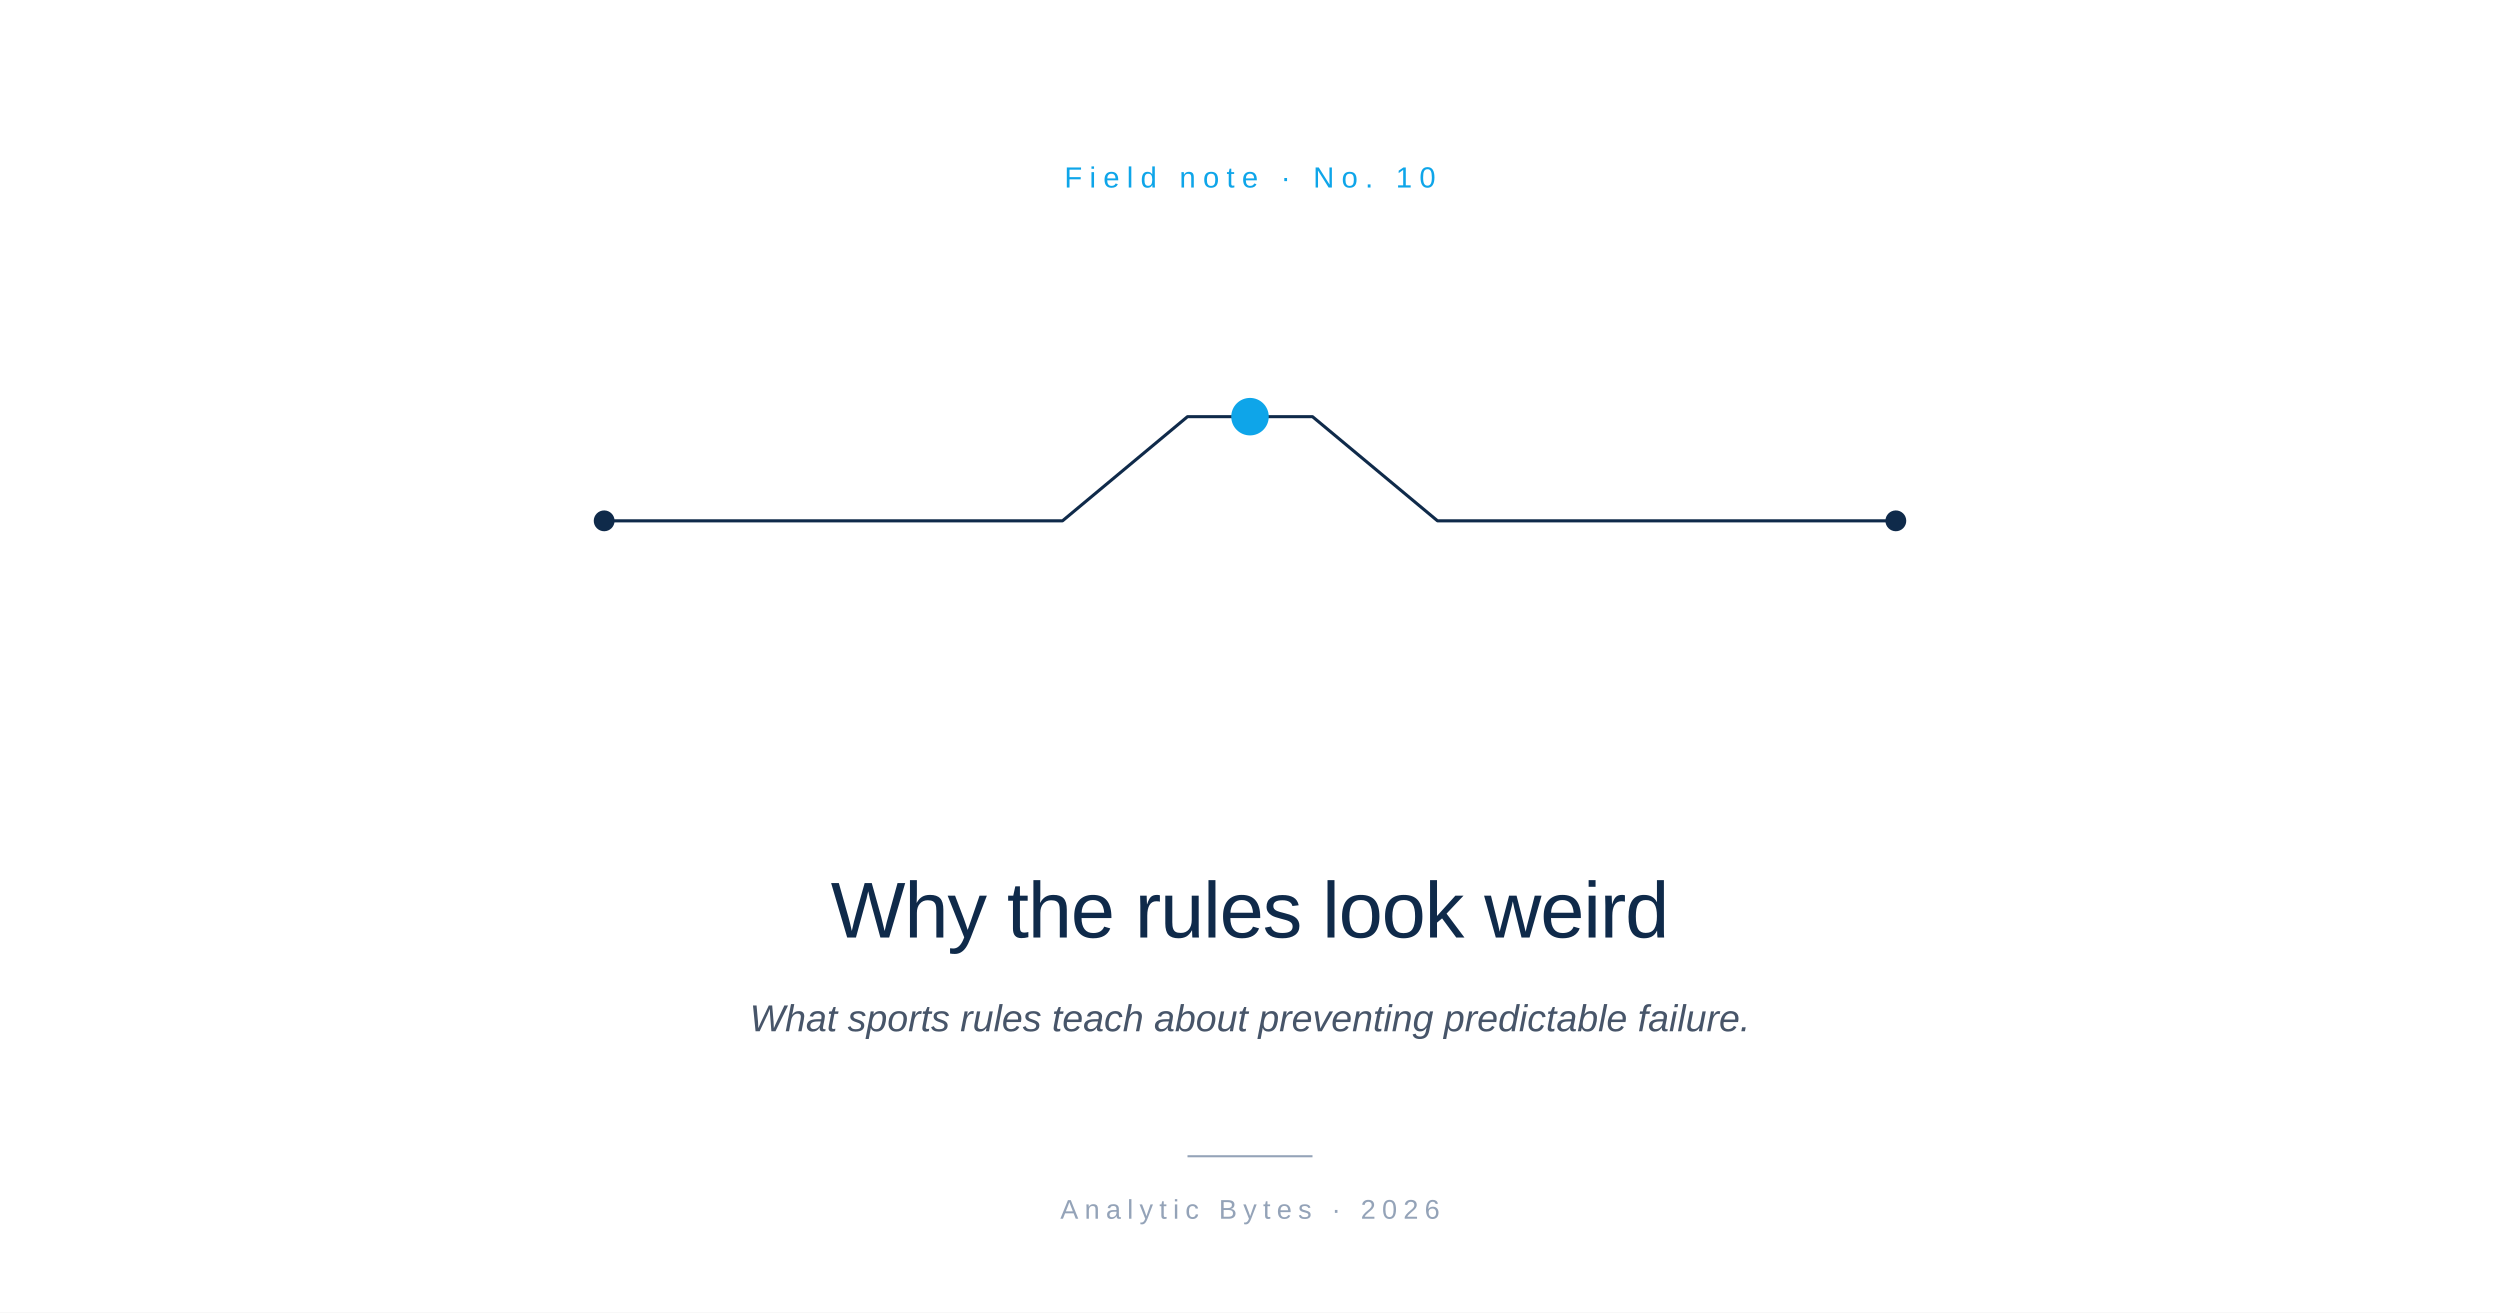
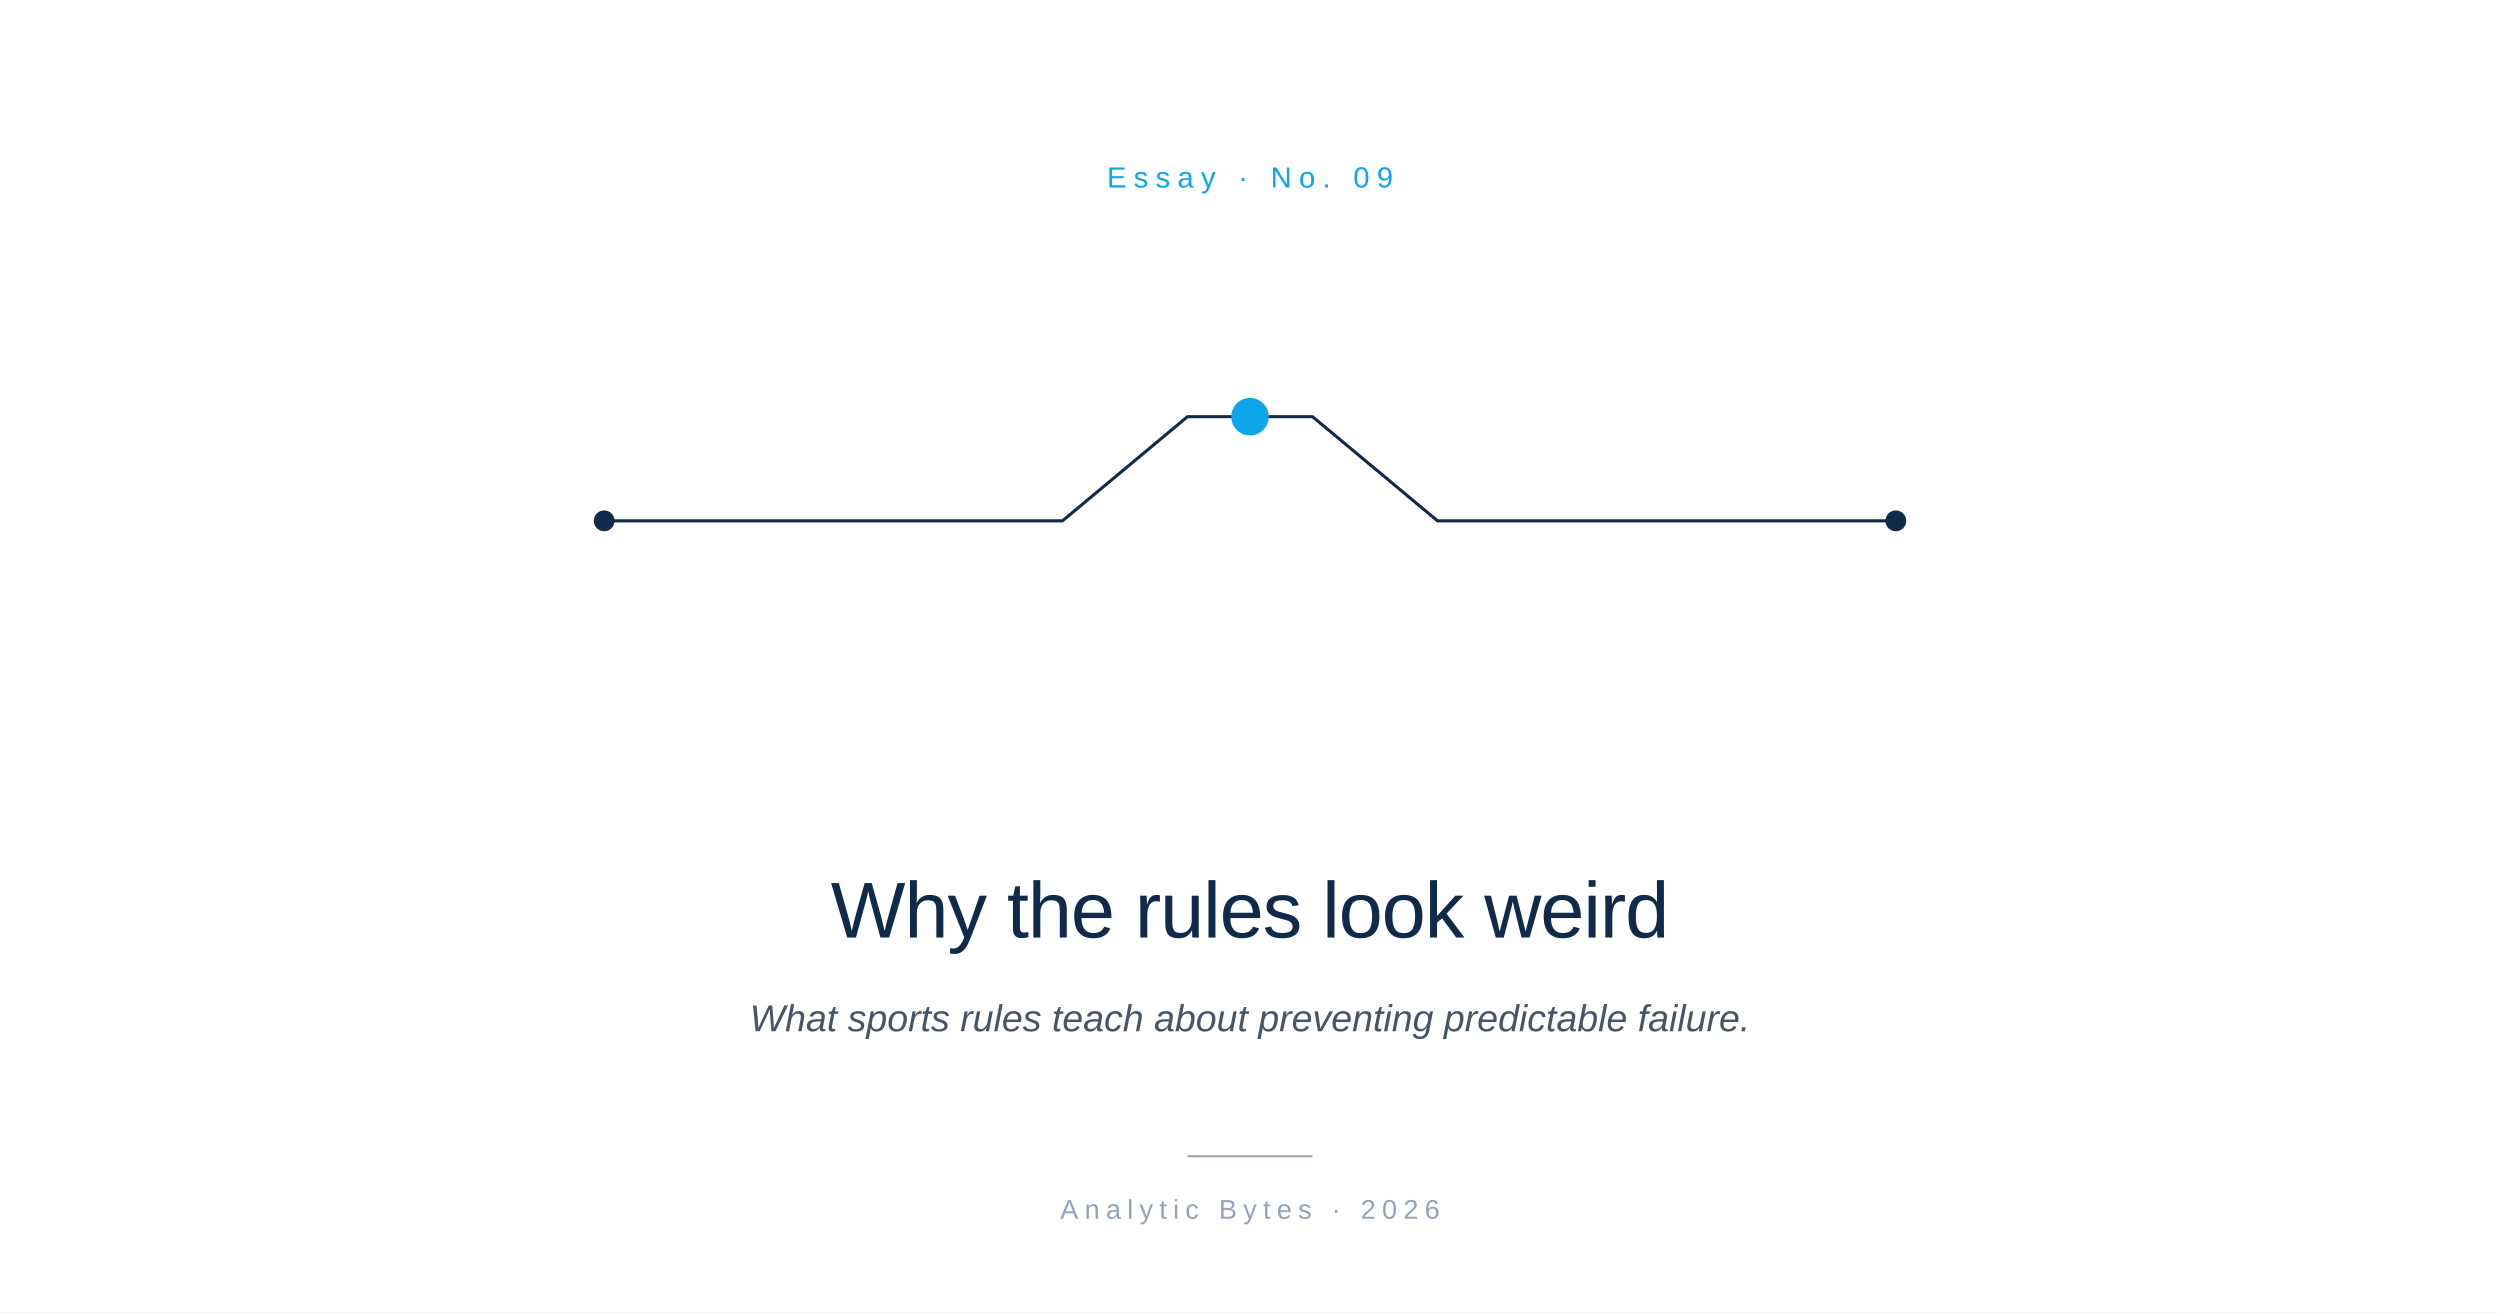
<svg xmlns="http://www.w3.org/2000/svg" viewBox="0 0 1200 630" role="img">
  <rect width="1200" height="630" fill="#FFFFFF" />
-   <text x="600" y="90" font-family="-apple-system, BlinkMacSystemFont, 'Helvetica Neue', Arial, sans-serif" font-size="14" font-weight="500" letter-spacing="3.5" fill="#0EA5E9" text-anchor="middle">Field note  ·  No. 10</text>
+   <text x="600" y="90" font-family="-apple-system, BlinkMacSystemFont, 'Helvetica Neue', Arial, sans-serif" font-size="14" font-weight="500" letter-spacing="3.5" fill="#0EA5E9" text-anchor="middle">Essay  ·  No. 09</text>
  <g transform="translate(600, 250)">
    <path d="M -310 0 L -90 0 L -30 -50 L 30 -50 L 90 0 L 310 0" fill="none" stroke="#0F2A4A" stroke-width="1.5" stroke-linecap="round" stroke-linejoin="round" />
    <circle cx="-310" cy="0" r="5" fill="#0F2A4A" />
    <circle cx="310" cy="0" r="5" fill="#0F2A4A" />
    <circle cx="0" cy="-50" r="9" fill="#0EA5E9" />
  </g>
  <text x="600" y="450" font-family="-apple-system, BlinkMacSystemFont, 'Helvetica Neue', Arial, sans-serif" font-size="38" font-weight="500" letter-spacing="-0.5" fill="#0F2A4A" text-anchor="middle">Why the rules look weird</text>
  <text x="600" y="495" font-family="-apple-system, BlinkMacSystemFont, 'Helvetica Neue', Arial, sans-serif" font-size="18" font-style="italic" fill="#475569" text-anchor="middle">What sports rules teach about preventing predictable failure.</text>
  <line x1="570" y1="555" x2="630" y2="555" stroke="#94A3B8" stroke-width="1" />
  <text x="600" y="585" font-family="-apple-system, BlinkMacSystemFont, 'Helvetica Neue', Arial, sans-serif" font-size="13" letter-spacing="3" fill="#94A3B8" text-anchor="middle">Analytic Bytes  ·  2026</text>
</svg>
